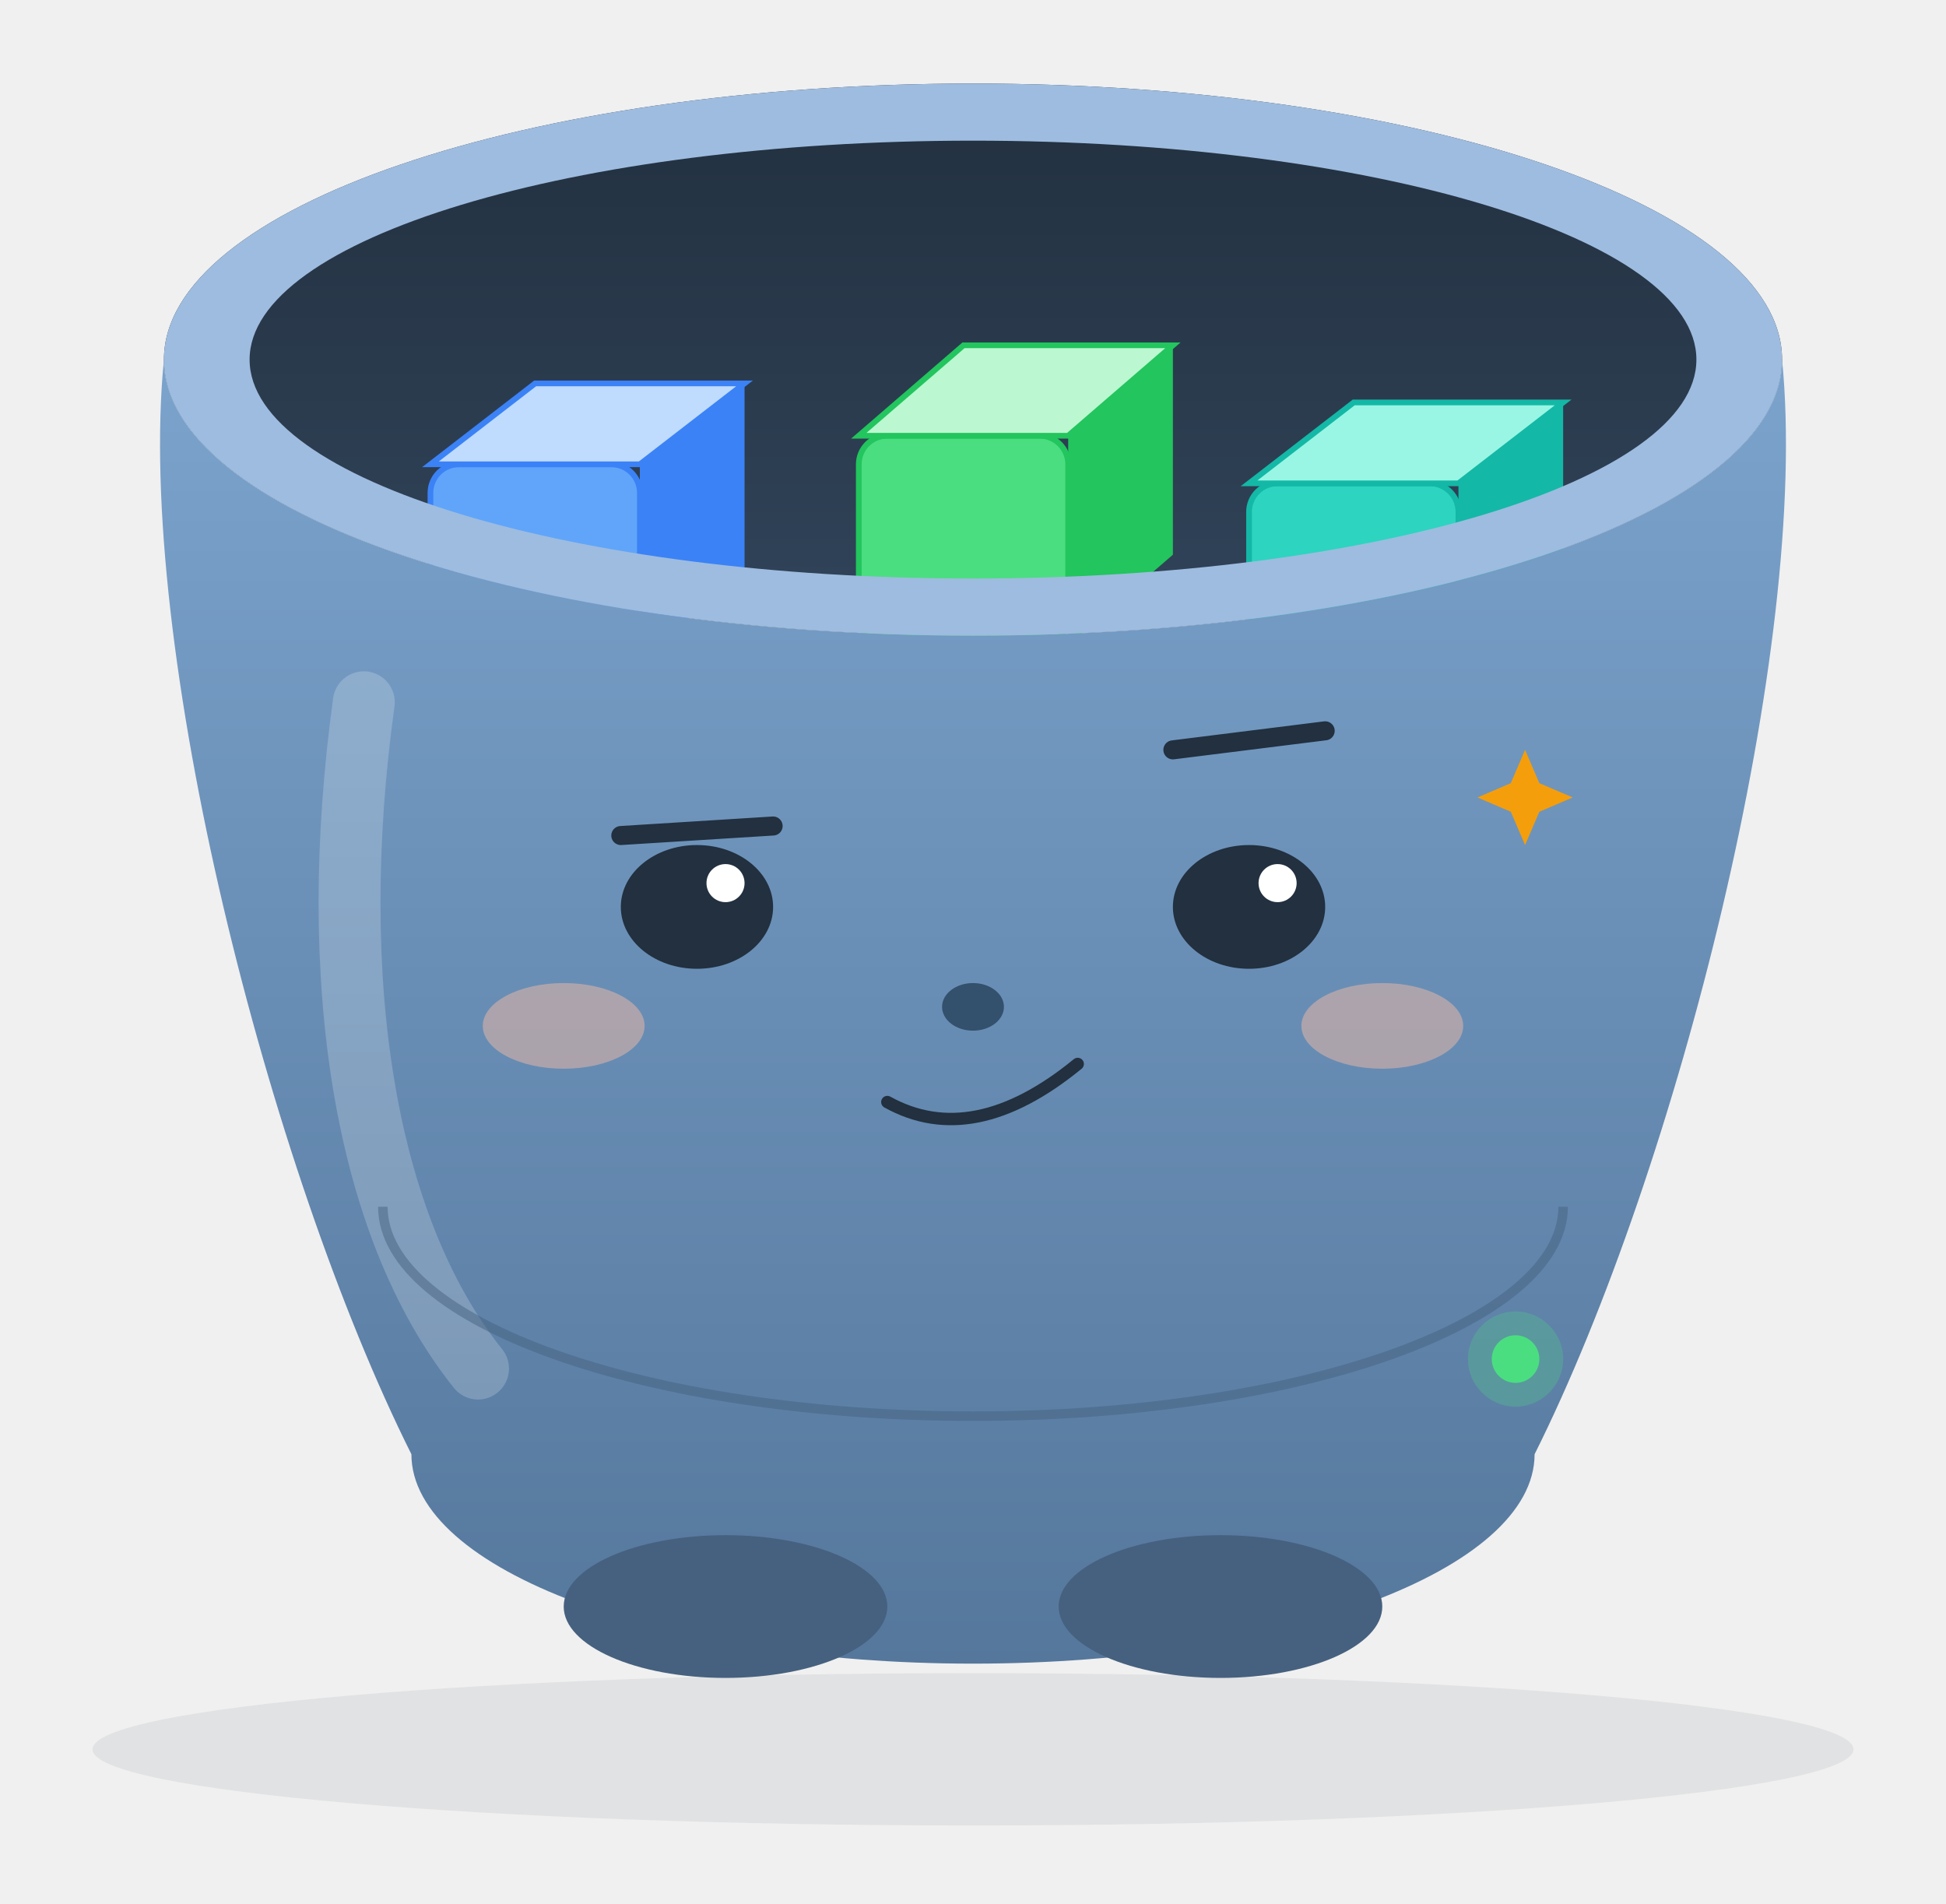
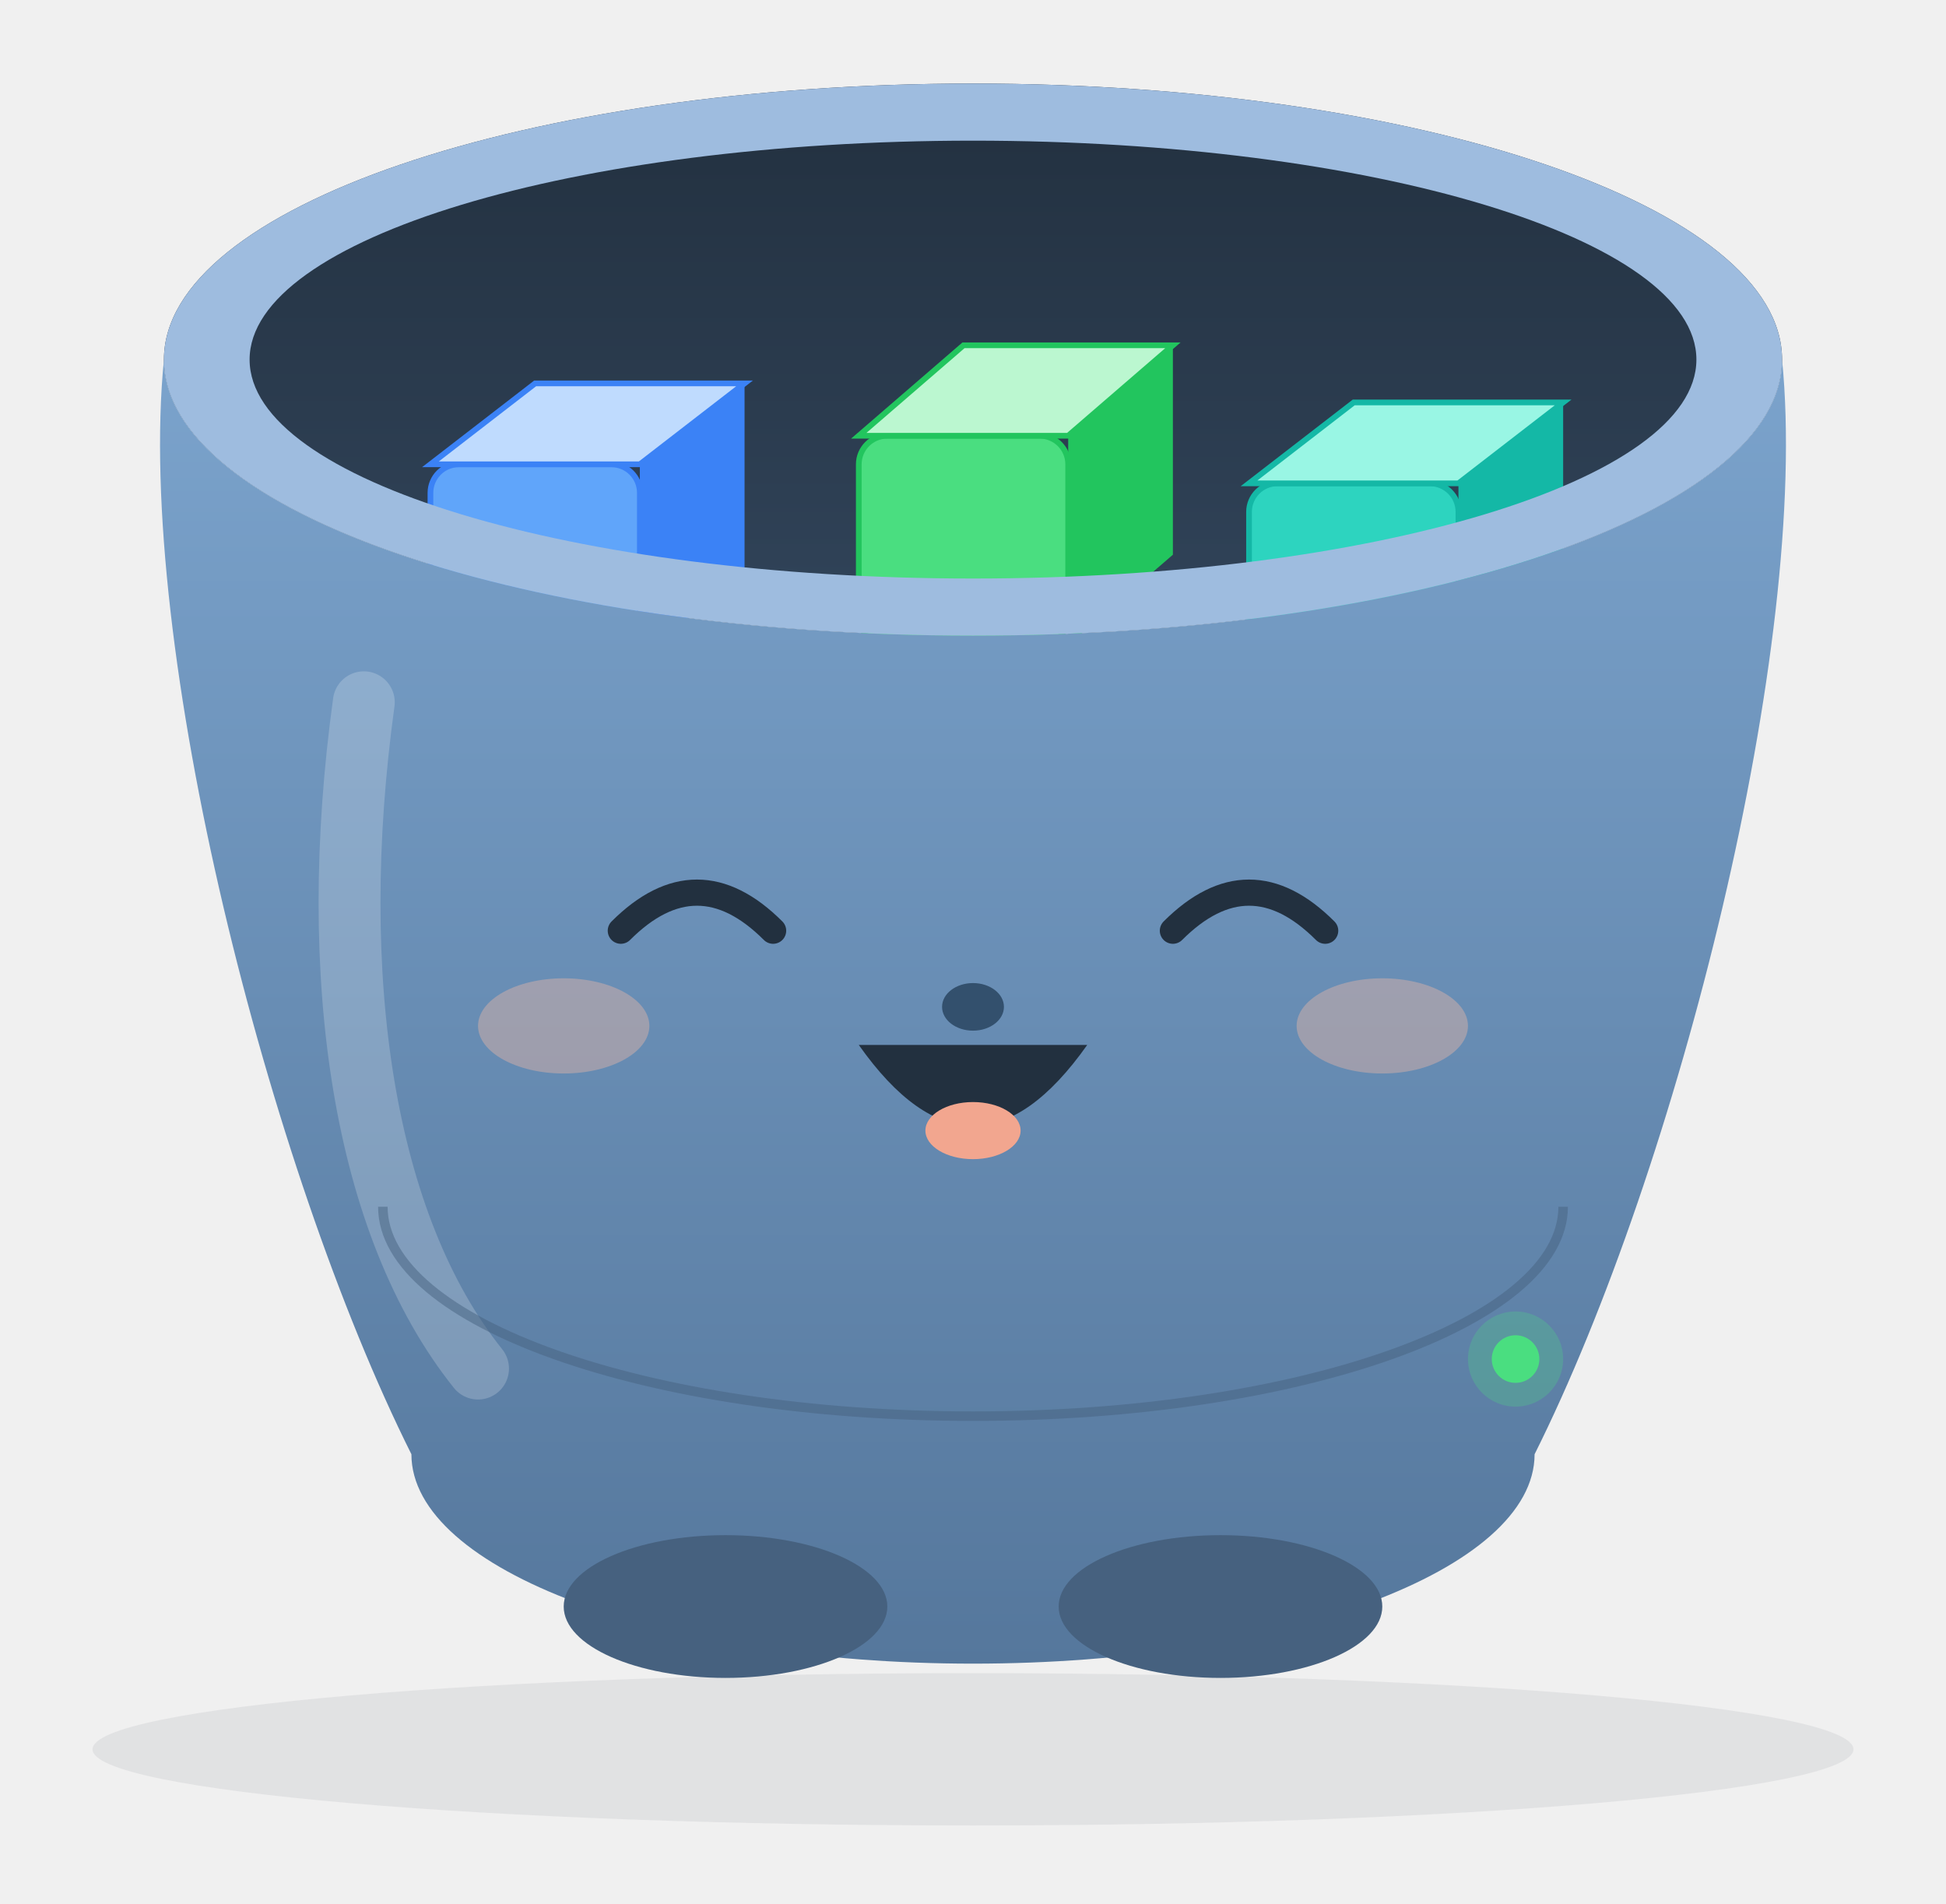
<svg xmlns="http://www.w3.org/2000/svg" xmlns:xlink="http://www.w3.org/1999/xlink" viewBox="8 80 184 180" width="184" height="180">
  <defs>
    <linearGradient id="bodyGrad" x1="0" y1="0" x2="0" y2="1">
      <stop offset="0" stop-color="#7ba3cc" />
      <stop offset="1" stop-color="#55779c" />
    </linearGradient>
    <linearGradient id="insideGrad" x1="0" y1="0" x2="0" y2="1">
      <stop offset="0" stop-color="#22303f" />
      <stop offset="1" stop-color="#31445a" />
    </linearGradient>
    <g id="bucket">
      <ellipse cx="280" cy="492" rx="185" ry="16" fill="#0f172a" opacity="0.07" />
      <ellipse cx="280" cy="200" rx="170" ry="58" fill="url(#insideGrad)" />
      <g>
        <rect x="166" y="222" width="44" height="40" rx="6" fill="#60a5fa" stroke="#3b82f6" stroke-width="1.2" />
        <polygon points="166,222 188,205 232,205 210,222" fill="#bfdbfe" stroke="#3b82f6" stroke-width="1.2" />
        <polygon points="210,222 232,205 232,245 210,262" fill="#3b82f6" />
      </g>
      <g>
        <rect x="256" y="216" width="44" height="44" rx="6" fill="#4ade80" stroke="#22c55e" stroke-width="1.2" />
        <polygon points="256,216 278,197 322,197 300,216" fill="#bbf7d0" stroke="#22c55e" stroke-width="1.2" />
        <polygon points="300,216 322,197 322,241 300,260" fill="#22c55e" />
      </g>
      <g>
        <rect x="338" y="226" width="44" height="38" rx="6" fill="#2dd4bf" stroke="#14b8a6" stroke-width="1.2" />
        <polygon points="338,226 360,209 404,209 382,226" fill="#99f6e4" stroke="#14b8a6" stroke-width="1.2" />
        <polygon points="382,226 404,209 404,245 382,264" fill="#14b8a6" />
      </g>
      <path d="M450,200 A170,58 0 0 1 110,200 C104,260 132,370 162,430 A118,44 0 0 0 398,430 C428,370 456,260 450,200 Z" fill="url(#bodyGrad)" />
      <path d="M152,272 C144,330 152,382 176,412" fill="none" stroke="#ffffff" stroke-width="13" stroke-linecap="round" opacity="0.2" />
      <path d="M156,378 A124,44 0 0 0 404,378" fill="none" stroke="#46617f" stroke-width="2" opacity="0.5" />
      <path fill-rule="evenodd" fill="#9ebcdf" d="M110,200 A170,58 0 0 1 450,200 A170,58 0 0 1 110,200 Z M128,200 A152,46 0 0 0 432,200 A152,46 0 0 0 128,200 Z" />
      <ellipse cx="228" cy="462" rx="34" ry="15" fill="#46617f" />
      <ellipse cx="332" cy="462" rx="34" ry="15" fill="#46617f" />
      <circle cx="394" cy="410" r="10" fill="#4ade80" opacity="0.25" />
      <circle cx="394" cy="410" r="5" fill="#4ade80" />
    </g>
  </defs>
  <g transform="translate(-26,24) scale(0.45)">
    <use xlink:href="#bucket" href="#bucket" />
-     <path d="M206,300 L238,298" stroke="#22303f" stroke-width="4" stroke-linecap="round" />
-     <path d="M322,282 L354,278" stroke="#22303f" stroke-width="4" stroke-linecap="round">
-       <animateTransform attributeName="transform" type="translate" values="0 0;0 -2;0 0" dur="2.6s" repeatCount="indefinite" />
+     <path d="M206,320 Q222,304 238,320" fill="none" stroke="#22303f" stroke-width="5.5" stroke-linecap="round">
+       <animateTransform attributeName="transform" type="translate" values="0 0;0 -5;0 0" dur="0.9s" begin="0s" repeatCount="indefinite" />
    </path>
-     <ellipse cx="222" cy="315" rx="16" ry="13" fill="#22303f">
-       <animate attributeName="ry" values="13;11;13" dur="3.2s" repeatCount="indefinite" />
+     <path d="M322,320 Q338,304 354,320" fill="none" stroke="#22303f" stroke-width="5.5" stroke-linecap="round">
+       <animateTransform attributeName="transform" type="translate" values="0 0;0 -5;0 0" dur="0.9s" begin="0.45s" repeatCount="indefinite" />
+     </path>
+     <ellipse cx="194" cy="340" rx="18" ry="10" fill="#f0b9a6" opacity="0.4">
+       <animate attributeName="opacity" values="0.4;0.65;0.4" dur="2s" repeatCount="indefinite" />
    </ellipse>
-     <ellipse cx="338" cy="315" rx="16" ry="13" fill="#22303f">
-       <animate attributeName="ry" values="13;11.5;13" dur="3.2s" begin="0.3s" repeatCount="indefinite" />
+     <ellipse cx="366" cy="340" rx="18" ry="10" fill="#f0b9a6" opacity="0.4">
+       <animate attributeName="opacity" values="0.4;0.65;0.4" dur="2s" repeatCount="indefinite" />
    </ellipse>
-     <circle cx="228" cy="310" r="4" fill="#ffffff" />
-     <circle cx="344" cy="310" r="4" fill="#ffffff" />
-     <ellipse cx="194" cy="340" rx="17" ry="9" fill="#f0b9a6" opacity="0.5" />
-     <ellipse cx="366" cy="340" rx="17" ry="9" fill="#f0b9a6" opacity="0.5" />
    <ellipse cx="280" cy="336" rx="6.5" ry="5" fill="#33506d" />
-     <g transform="translate(280,352)">
+     <g transform="translate(280,360)">
      <g>
-         <animateTransform attributeName="transform" type="scale" values="1 1;1.06 1.05;1 1" dur="2.6s" repeatCount="indefinite" />
-         <path d="M-18,4 Q0,14 22,-4" fill="none" stroke="#22303f" stroke-width="2.6" stroke-linecap="round" />
-       </g>
-     </g>
-     <g transform="translate(396,292)">
-       <g>
-         <animateTransform attributeName="transform" type="scale" values="1;1.3;1" dur="1.4s" repeatCount="indefinite" />
-         <path d="M0,-10 L3,-3 L10,0 L3,3 L0,10 L-3,3 L-10,0 L-3,-3 Z" fill="#f59e0b">
-           <animate attributeName="fill" values="#f59e0b;#fde68a;#f59e0b" dur="1.4s" repeatCount="indefinite" />
-         </path>
+         <animateTransform attributeName="transform" type="scale" values="1 1;1.1 0.88;1 1" dur="0.9s" repeatCount="indefinite" />
+         <path d="M-24,-16 Q0,18 24,-16 Z" fill="#22303f" />
+         <ellipse cx="0" cy="2" rx="10" ry="6" fill="#f2a68f" />
      </g>
    </g>
  </g>
</svg>
